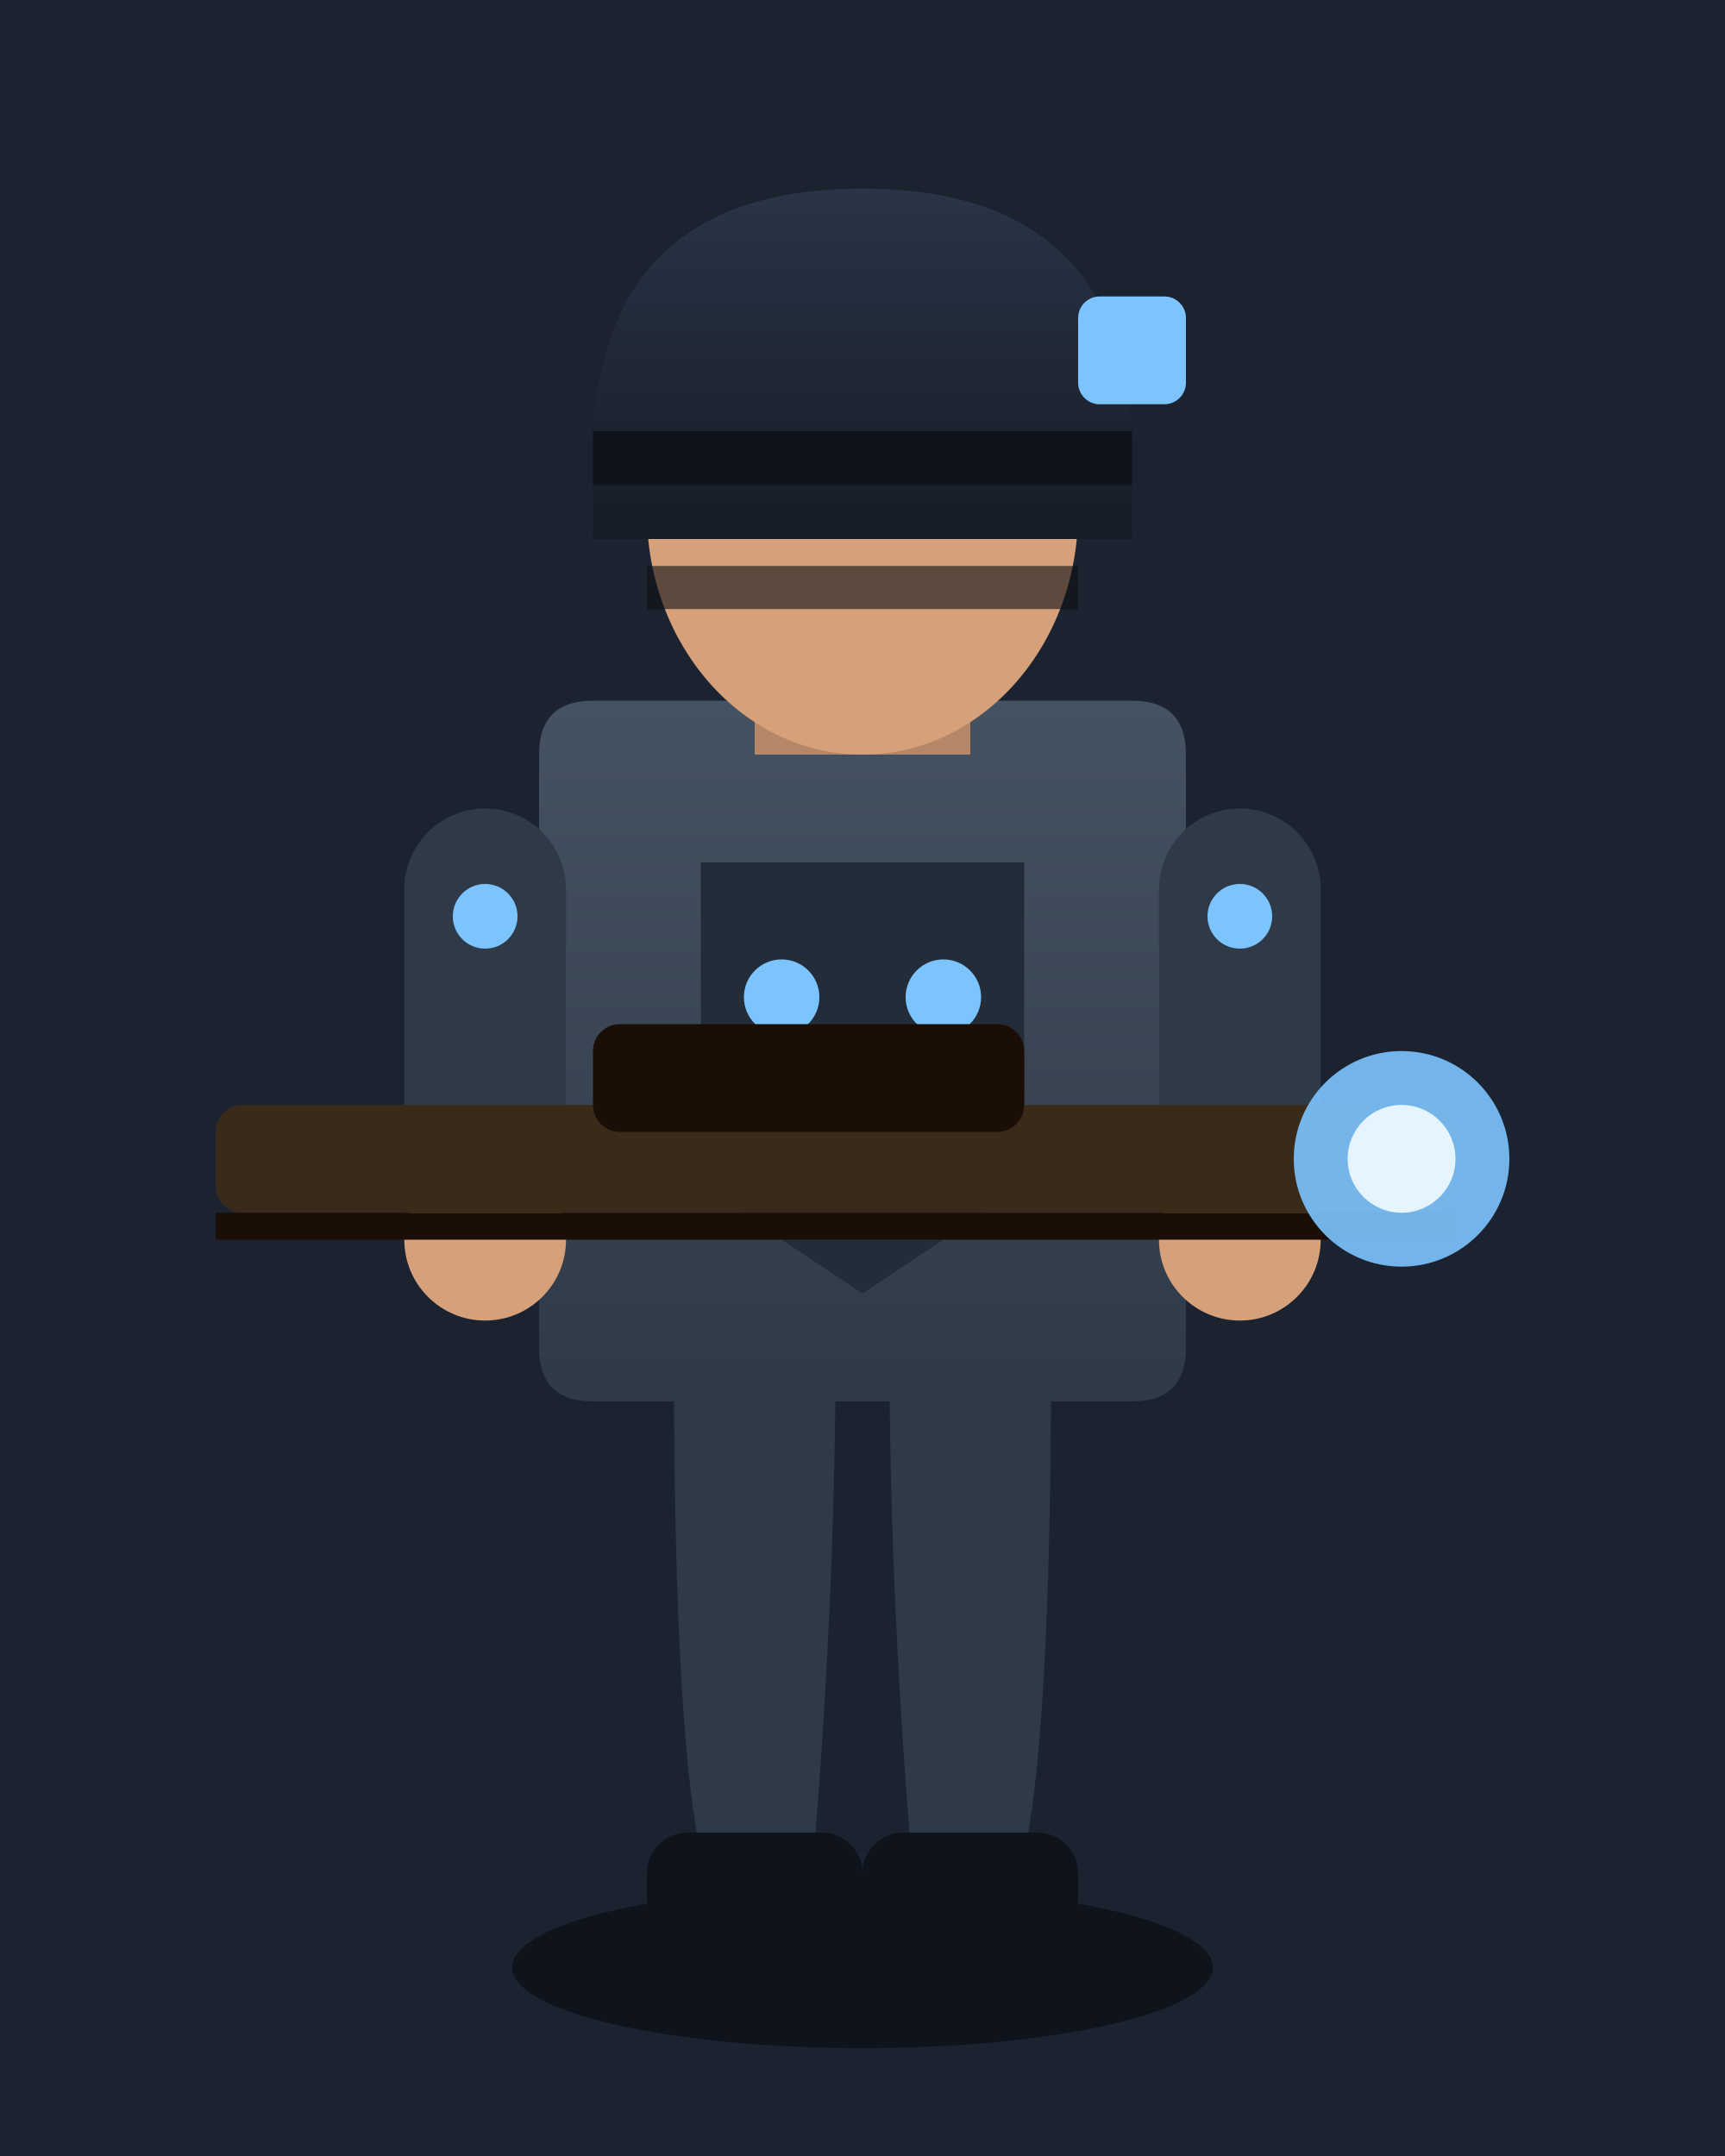
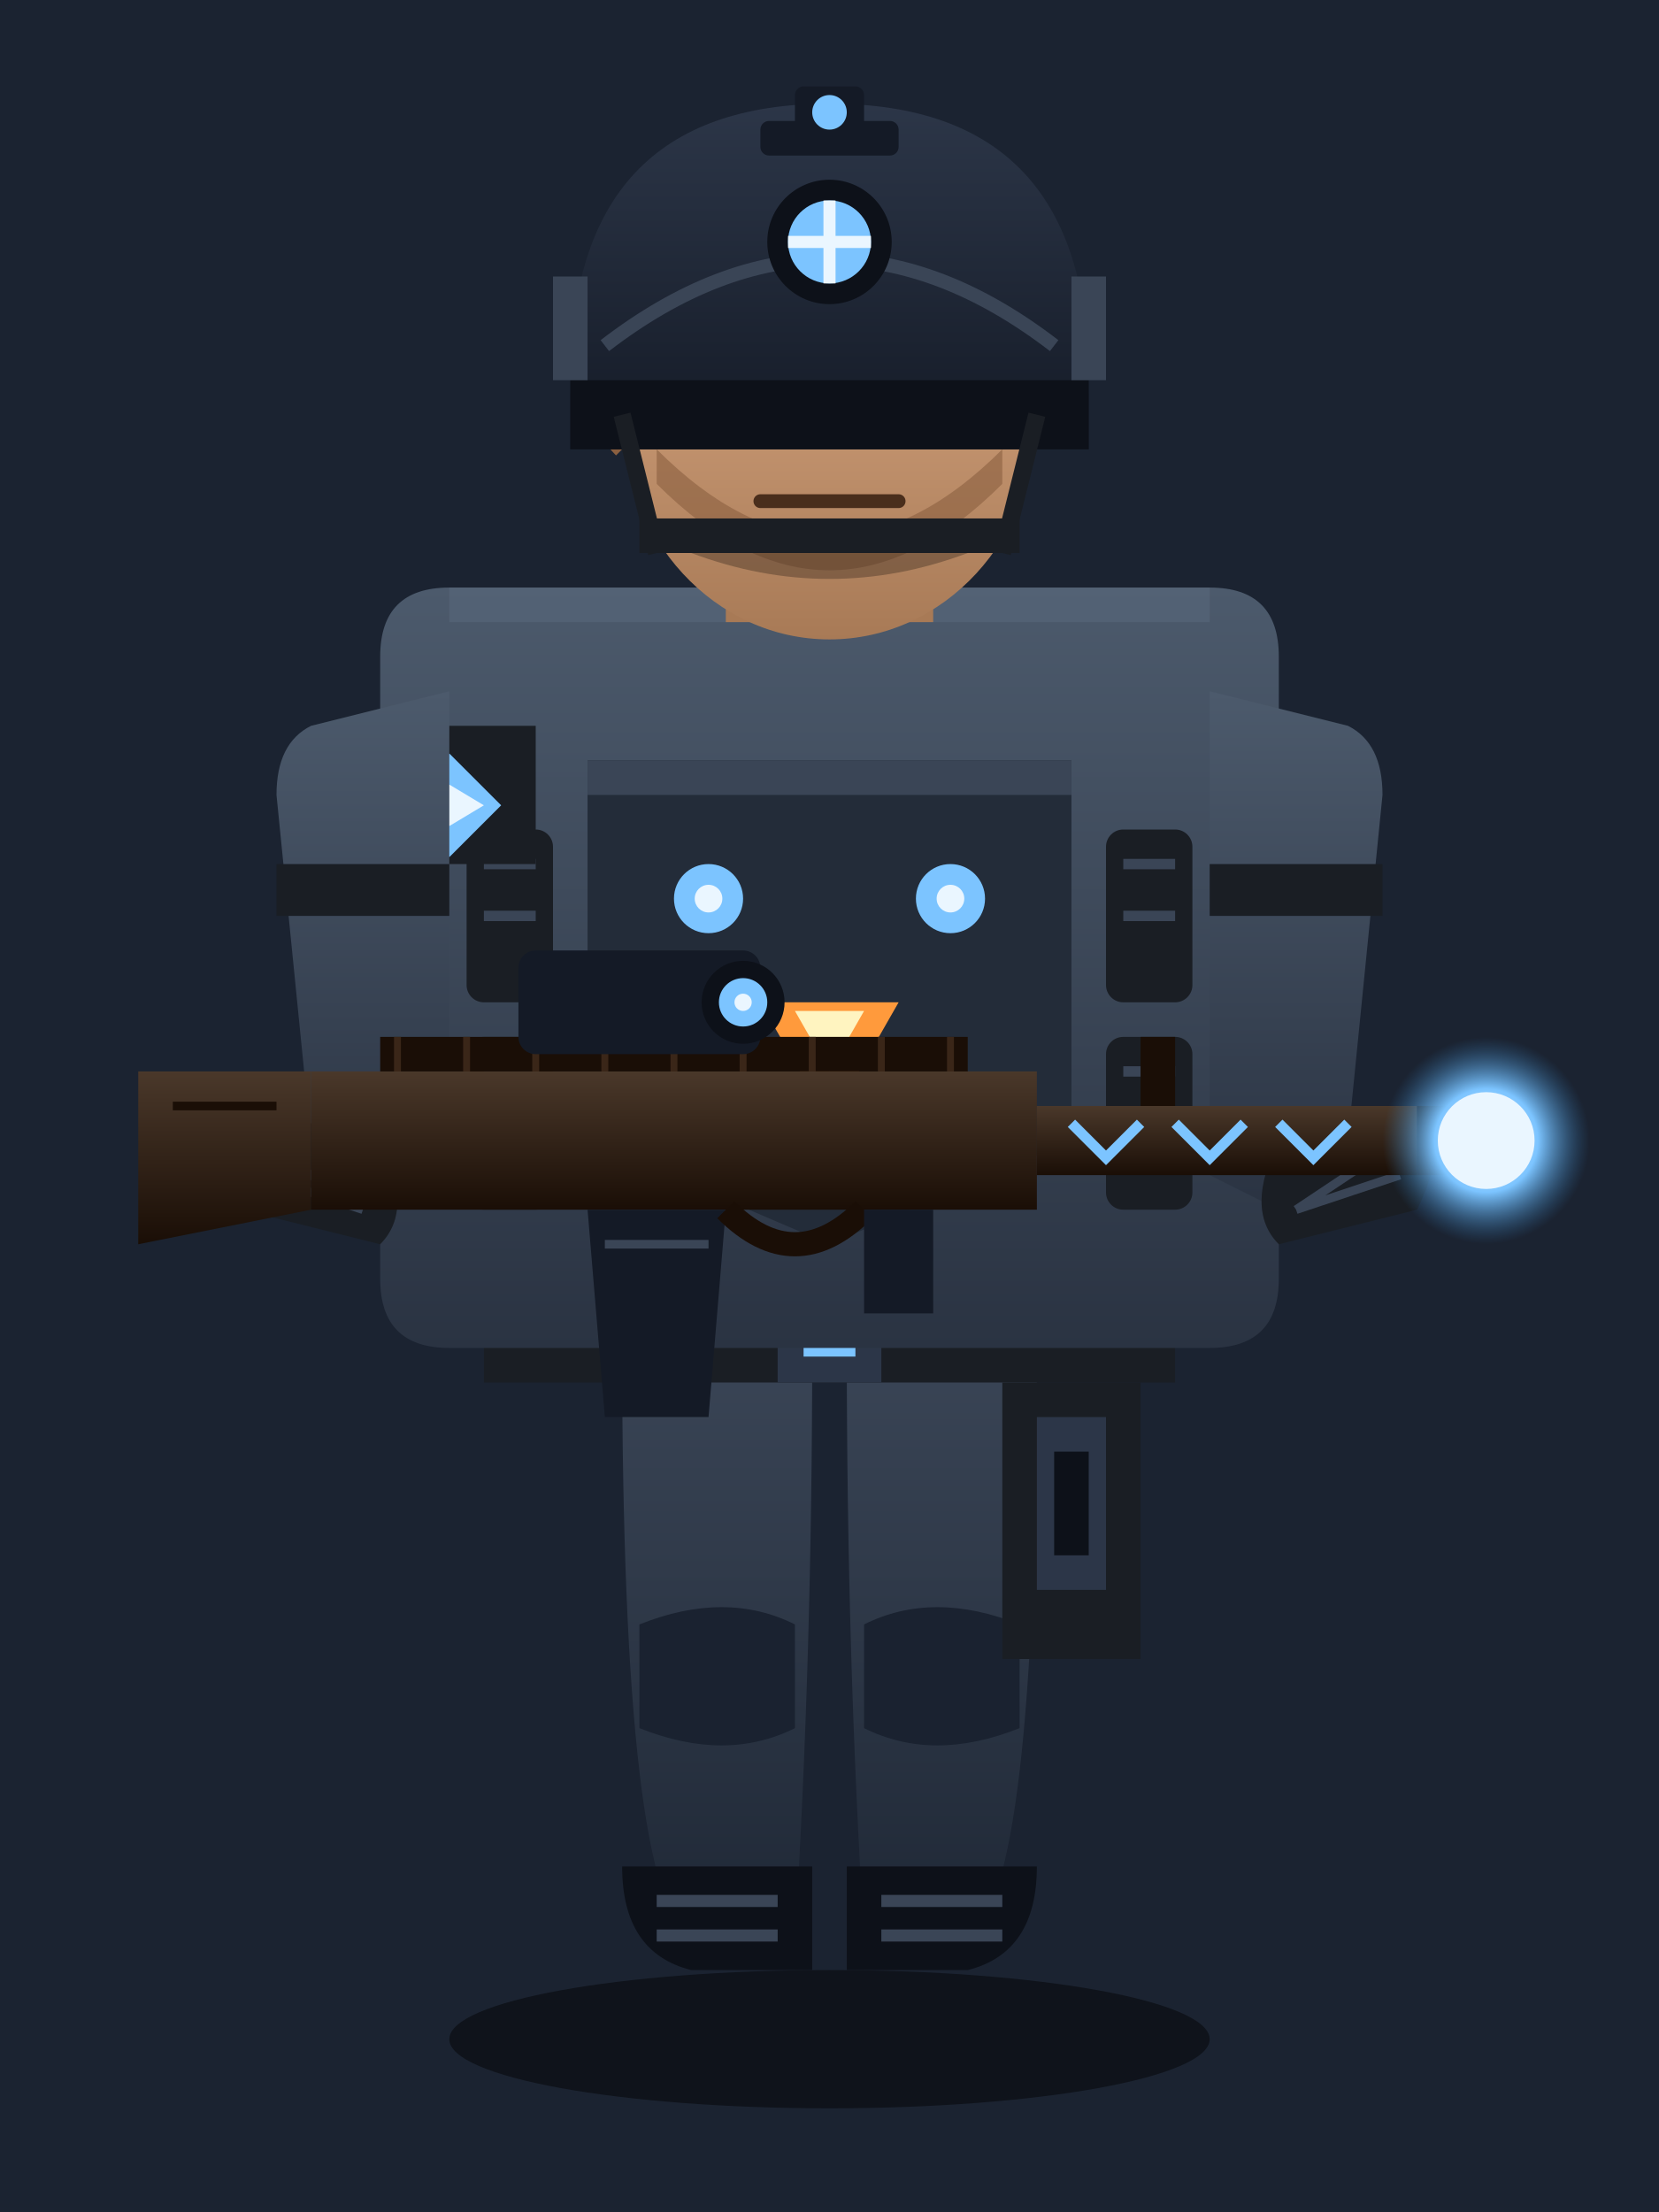
- <svg xmlns="http://www.w3.org/2000/svg" viewBox="0 0 64 80">
+ <svg xmlns="http://www.w3.org/2000/svg" viewBox="0 0 96 128">
  <defs>
-     <linearGradient id="f-vest" x1="0" x2="0" y1="0" y2="1">
-       <stop offset="0" stop-color="#455261" />
-       <stop offset="1" stop-color="#2f3a48" />
+     <linearGradient id="r-vest" x1="0" x2="0" y1="0" y2="1">
+       <stop offset="0" stop-color="#4c5a6c" />
+       <stop offset="1" stop-color="#2a3342" />
    </linearGradient>
-     <linearGradient id="f-helmet" x1="0" x2="0" y1="0" y2="1">
-       <stop offset="0" stop-color="#2a3447" />
-       <stop offset="1" stop-color="#161c26" />
+     <linearGradient id="r-helmet" x1="0" x2="0" y1="0" y2="1">
+       <stop offset="0" stop-color="#2c3648" />
+       <stop offset="1" stop-color="#141a26" />
    </linearGradient>
+     <linearGradient id="r-skin" x1="0" x2="0" y1="0" y2="1">
+       <stop offset="0" stop-color="#dfae89" />
+       <stop offset="1" stop-color="#a87a56" />
+     </linearGradient>
+     <linearGradient id="r-pants" x1="0" x2="0" y1="0" y2="1">
+       <stop offset="0" stop-color="#3a4556" />
+       <stop offset="1" stop-color="#1f2836" />
+     </linearGradient>
+     <linearGradient id="r-gun" x1="0" x2="0" y1="0" y2="1">
+       <stop offset="0" stop-color="#4a382a" />
+       <stop offset="1" stop-color="#1a0e06" />
+     </linearGradient>
+     <radialGradient id="r-rune" cx=".5" cy=".5" r=".5">
+       <stop offset="0" stop-color="#eaf6ff" />
+       <stop offset=".5" stop-color="#7cc4ff" />
+       <stop offset="1" stop-color="#2a6aa0" stop-opacity="0" />
+     </radialGradient>
  </defs>
-   <rect width="64" height="80" fill="#1b2331" />
-   <ellipse cx="32" cy="73" rx="13" ry="3" fill="#000" opacity=".45" />
-   <path d="M25 50 Q25 70 27 71 L30 71 Q31 60 31 50 Z" fill="#2f3a48" />
-   <path d="M39 50 Q39 70 37 71 L34 71 Q33 60 33 50 Z" fill="#2f3a48" />
-   <rect x="24" y="68" width="8" height="4" rx="1.5" fill="#0f141c" />
-   <rect x="32" y="68" width="8" height="4" rx="1.5" fill="#0f141c" />
-   <path d="M20 28 Q20 26 22 26 L42 26 Q44 26 44 28 L44 50 Q44 52 42 52 L22 52 Q20 52 20 50 Z" fill="url(#f-vest)" />
-   <path d="M26 32 L38 32 L38 44 L32 48 L26 44 Z" fill="#232c39" />
-   <circle cx="29" cy="37" r="1.4" fill="#7cc4ff" />
-   <circle cx="35" cy="37" r="1.4" fill="#7cc4ff" />
-   <circle cx="32" cy="41" r="1.4" fill="#ff9a3c" />
-   <rect x="28" y="24" width="8" height="4" fill="#b48866" />
-   <ellipse cx="32" cy="19" rx="8" ry="9" fill="#d6a07a" />
-   <path d="M22 17 Q22 7 32 7 Q42 7 42 17 L42 20 L22 20 Z" fill="url(#f-helmet)" />
-   <rect x="22" y="16" width="20" height="2" fill="#0f141c" />
-   <rect x="40" y="11" width="4" height="4" rx="0.8" fill="#7cc4ff" />
-   <rect x="24" y="21" width="16" height="1.6" fill="#0b0f14" opacity=".6" />
-   <rect x="15" y="30" width="6" height="18" rx="3" fill="#2f3a48" />
-   <rect x="43" y="30" width="6" height="18" rx="3" fill="#2f3a48" />
-   <circle cx="18" cy="46" r="3" fill="#d6a07a" />
-   <circle cx="46" cy="46" r="3" fill="#d6a07a" />
-   <rect x="8" y="41" width="46" height="4" rx="1" fill="#3a2a1a" />
-   <rect x="22" y="38" width="16" height="4" rx="1" fill="#1a0e06" />
-   <rect x="8" y="45" width="46" height="1" fill="#1a0e06" />
-   <circle cx="52" cy="43" r="4" fill="#7cc4ff" opacity=".9" />
-   <circle cx="52" cy="43" r="2" fill="#e6f4ff" />
-   <circle cx="18" cy="34" r="1.2" fill="#7cc4ff" />
-   <circle cx="46" cy="34" r="1.2" fill="#7cc4ff" />
+   <rect width="96" height="128" fill="#1b2331" />
+   <ellipse cx="48" cy="118" rx="22" ry="4" fill="#000" opacity=".45" />
+   <path d="M36 78 Q36 110 40 112 L46 112 Q47 96 47 78 Z" fill="url(#r-pants)" />
+   <path d="M60 78 Q60 110 56 112 L50 112 Q49 96 49 78 Z" fill="url(#r-pants)" />
+   <path d="M37 94 Q42 92 46 94 L46 100 Q42 102 37 100 Z" fill="#1a2230" />
+   <path d="M59 94 Q54 92 50 94 L50 100 Q54 102 59 100 Z" fill="#1a2230" />
+   <path d="M36 108 Q36 113 40 114 L47 114 L47 108 Z" fill="#0d1119" />
+   <path d="M60 108 Q60 113 56 114 L49 114 L49 108 Z" fill="#0d1119" />
+   <path d="M38 110 L45 110 M38 112 L45 112" stroke="#3a4556" stroke-width="0.7" />
+   <path d="M51 110 L58 110 M51 112 L58 112" stroke="#3a4556" stroke-width="0.7" />
+   <path d="M28 74 L68 74 L68 80 L28 80 Z" fill="#1a1e24" />
+   <rect x="45" y="74" width="6" height="6" fill="#2c3648" />
+   <rect x="46.5" y="75.5" width="3" height="3" fill="#7cc4ff" />
+   <path d="M58 80 L66 80 L66 96 L58 96 Z" fill="#1a1e24" />
+   <path d="M60 82 L64 82 L64 92 L60 92 Z" fill="#2c3648" />
+   <path d="M61 84 L63 84 L63 90 L61 90 Z" fill="#0d1119" />
+   <path d="M22 38 Q22 34 26 34 L70 34 Q74 34 74 38 L74 74 Q74 78 70 78 L26 78 Q22 78 22 74 Z" fill="url(#r-vest)" />
+   <path d="M26 34 L70 34 L70 36 L26 36 Z" fill="#5a6a7e" opacity=".5" />
+   <path d="M34 44 L62 44 L62 66 L48 72 L34 66 Z" fill="#232c39" />
+   <path d="M34 44 L62 44 L62 46 L34 46 Z" fill="#3a4556" />
+   <circle cx="41" cy="52" r="2" fill="#7cc4ff" />
+   <circle cx="41" cy="52" r="0.8" fill="#eaf6ff" />
+   <circle cx="55" cy="52" r="2" fill="#7cc4ff" />
+   <circle cx="55" cy="52" r="0.8" fill="#eaf6ff" />
+   <path d="M44 58 L52 58 L48 65 Z" fill="#ff9a3c" />
+   <path d="M46 58.5 L50 58.5 L48 62 Z" fill="#fff4c0" />
+   <rect x="27" y="48" width="5" height="10" rx="1" fill="#1a1e24" />
+   <rect x="27" y="60" width="5" height="10" rx="1" fill="#1a1e24" />
+   <rect x="64" y="48" width="5" height="10" rx="1" fill="#1a1e24" />
+   <rect x="64" y="60" width="5" height="10" rx="1" fill="#1a1e24" />
+   <path d="M28 50 L31 50 M28 53 L31 53" stroke="#3a4556" stroke-width="0.6" />
+   <path d="M65 50 L68 50 M65 53 L68 53" stroke="#3a4556" stroke-width="0.6" />
+   <path d="M28 62 L31 62 M28 65 L31 65" stroke="#3a4556" stroke-width="0.6" />
+   <path d="M65 62 L68 62 M65 65 L68 65" stroke="#3a4556" stroke-width="0.6" />
+   <path d="M21 42 L31 42 L31 50 L21 50 Z" fill="#1a1e24" />
+   <path d="M26 43.6 L29 46.6 L26 49.6 L23 46.6 Z" fill="#7cc4ff" />
+   <path d="M26 45.4 L28 46.6 L26 47.8 L24 46.6 Z" fill="#eaf6ff" />
+   <rect x="42" y="30" width="12" height="6" fill="#a87a56" />
+   <path d="M42 30 L54 30 L54 32 L42 32 Z" fill="#8a5f40" />
+   <ellipse cx="48" cy="24" rx="12" ry="13" fill="url(#r-skin)" />
+   <path d="M38 26 Q48 36 58 26 L58 28 Q48 38 38 28 Z" fill="#8a5f40" opacity=".6" />
+   <path d="M40 30 Q48 33 56 30 L56 32 Q48 35 40 32 Z" fill="#2a1f16" opacity=".35" />
+   <path d="M44 29 L52 29" stroke="#4a2e1c" stroke-width="0.8" stroke-linecap="round" />
+   <ellipse cx="43" cy="23" rx="2.2" ry="1.5" fill="#eaf6ff" />
+   <ellipse cx="53" cy="23" rx="2.2" ry="1.5" fill="#eaf6ff" />
+   <circle cx="43.5" cy="23" r="1.1" fill="#1a2230" />
+   <circle cx="53.5" cy="23" r="1.1" fill="#1a2230" />
+   <path d="M40 20 L46 19" stroke="#2a1f16" stroke-width="1.2" stroke-linecap="round" />
+   <path d="M50 19 L56 20" stroke="#2a1f16" stroke-width="1.2" stroke-linecap="round" />
+   <path d="M36 22 Q34 24 36 26" fill="none" stroke="#8a5f40" stroke-width="1" />
+   <path d="M33 22 Q33 6 48 6 Q63 6 63 22 L63 26 L33 26 Z" fill="url(#r-helmet)" />
+   <path d="M33 22 L63 22 L63 26 L33 26 Z" fill="#0d1119" />
+   <path d="M35 20 Q48 10 61 20" fill="none" stroke="#3a4556" stroke-width="0.8" />
+   <rect x="32" y="16" width="2" height="6" fill="#3a4556" />
+   <rect x="62" y="16" width="2" height="6" fill="#3a4556" />
+   <circle cx="48" cy="14" r="3.6" fill="#0d1119" />
+   <circle cx="48" cy="14" r="2.4" fill="#7cc4ff" />
+   <path d="M48 11.6 L48 16.4 M45.6 14 L50.4 14" stroke="#eaf6ff" stroke-width="0.7" />
+   <rect x="44" y="7" width="8" height="2" rx="0.5" fill="#141a26" />
+   <rect x="46" y="5" width="4" height="3" rx="0.5" fill="#141a26" />
+   <circle cx="48" cy="6.5" r="1" fill="#7cc4ff" />
+   <path d="M36 24 L38 32 M60 24 L58 32" stroke="#1a1e24" stroke-width="1" />
+   <rect x="37" y="30" width="22" height="2" fill="#1a1e24" />
+   <path d="M18 42 Q16 43 16 46 L18 66 Q18 70 22 70 L26 68 L26 40 Z" fill="url(#r-vest)" />
+   <path d="M78 42 Q80 43 80 46 L78 66 Q78 70 74 70 L70 68 L70 40 Z" fill="url(#r-vest)" />
+   <rect x="16" y="50" width="10" height="3" fill="#1a1e24" />
+   <rect x="70" y="50" width="10" height="3" fill="#1a1e24" />
+   <path d="M14 64 Q12 66 14 70 L22 72 Q24 70 22 66 Z" fill="#1a1e24" />
+   <path d="M82 64 Q84 66 82 70 L74 72 Q72 70 74 66 Z" fill="#1a1e24" />
+   <path d="M15 66 L21 70 M15 68 L21 70" stroke="#3a4556" stroke-width="0.5" />
+   <path d="M81 66 L75 70 M81 68 L75 70" stroke="#3a4556" stroke-width="0.5" />
+   <path d="M8 62 L18 62 L18 70 L8 72 Z" fill="url(#r-gun)" />
+   <path d="M10 64 L16 64" stroke="#1a0e06" stroke-width="0.5" />
+   <path d="M18 62 L60 62 L60 70 L18 70 Z" fill="url(#r-gun)" />
+   <rect x="22" y="60" width="34" height="2" fill="#1a0e06" />
+   <path d="M23 60 L23 62 M27 60 L27 62 M31 60 L31 62 M35 60 L35 62 M39 60 L39 62 M43 60 L43 62 M47 60 L47 62 M51 60 L51 62 M55 60 L55 62" stroke="#3a2618" stroke-width="0.4" />
+   <rect x="30" y="55" width="14" height="6" rx="1" fill="#141a26" />
+   <circle cx="43" cy="58" r="2.4" fill="#0d1119" />
+   <circle cx="43" cy="58" r="1.4" fill="#7cc4ff" />
+   <circle cx="43" cy="58" r="0.5" fill="#eaf6ff" />
+   <path d="M34 70 L42 70 L41 82 L35 82 Z" fill="#141a26" />
+   <path d="M35 72 L41 72" stroke="#3a4556" stroke-width="0.5" />
+   <path d="M42 70 Q46 74 50 70" fill="none" stroke="#1a0e06" stroke-width="1.4" />
+   <path d="M50 70 L54 70 L54 76 L50 76 Z" fill="#141a26" />
+   <rect x="60" y="64" width="22" height="4" fill="url(#r-gun)" />
+   <path d="M62 65 L64 67 L66 65" fill="none" stroke="#7cc4ff" stroke-width="0.6" />
+   <path d="M68 65 L70 67 L72 65" fill="none" stroke="#7cc4ff" stroke-width="0.6" />
+   <path d="M74 65 L76 67 L78 65" fill="none" stroke="#7cc4ff" stroke-width="0.6" />
+   <rect x="66" y="60" width="2" height="4" fill="#1a0e06" />
+   <rect x="82" y="64" width="4" height="4" fill="#1a0e06" />
+   <circle cx="86" cy="66" r="6" fill="url(#r-rune)" />
+   <circle cx="86" cy="66" r="2.8" fill="#eaf6ff" />
</svg>
